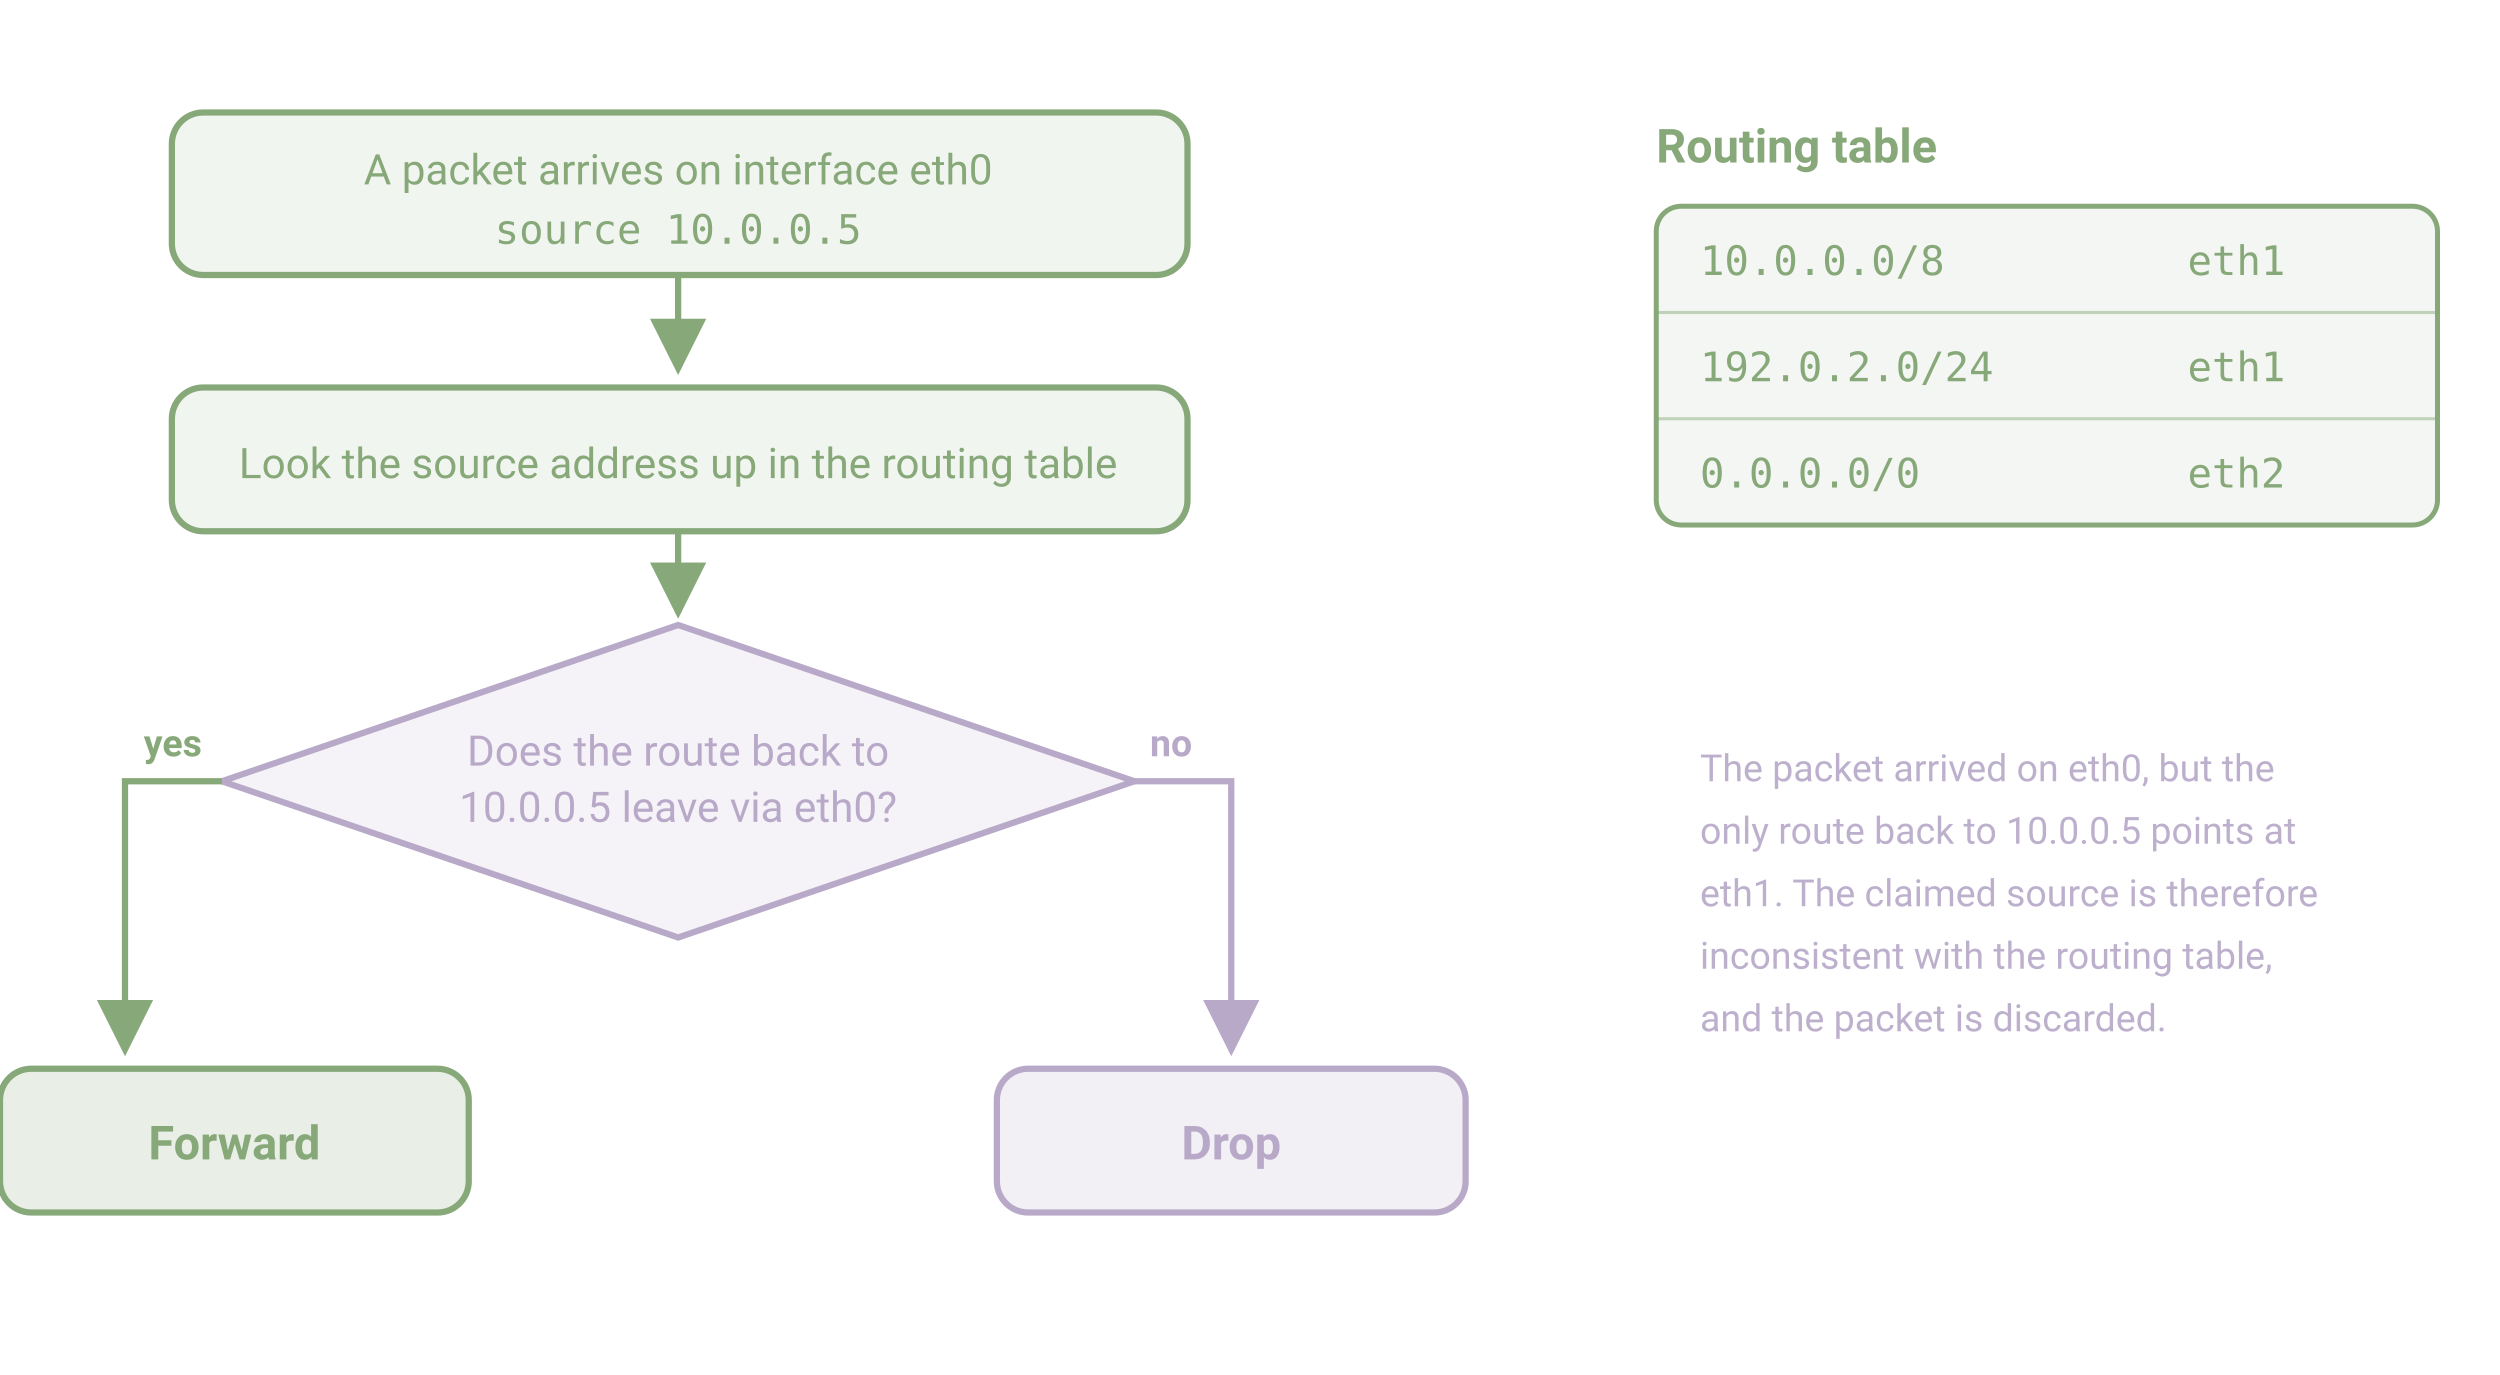
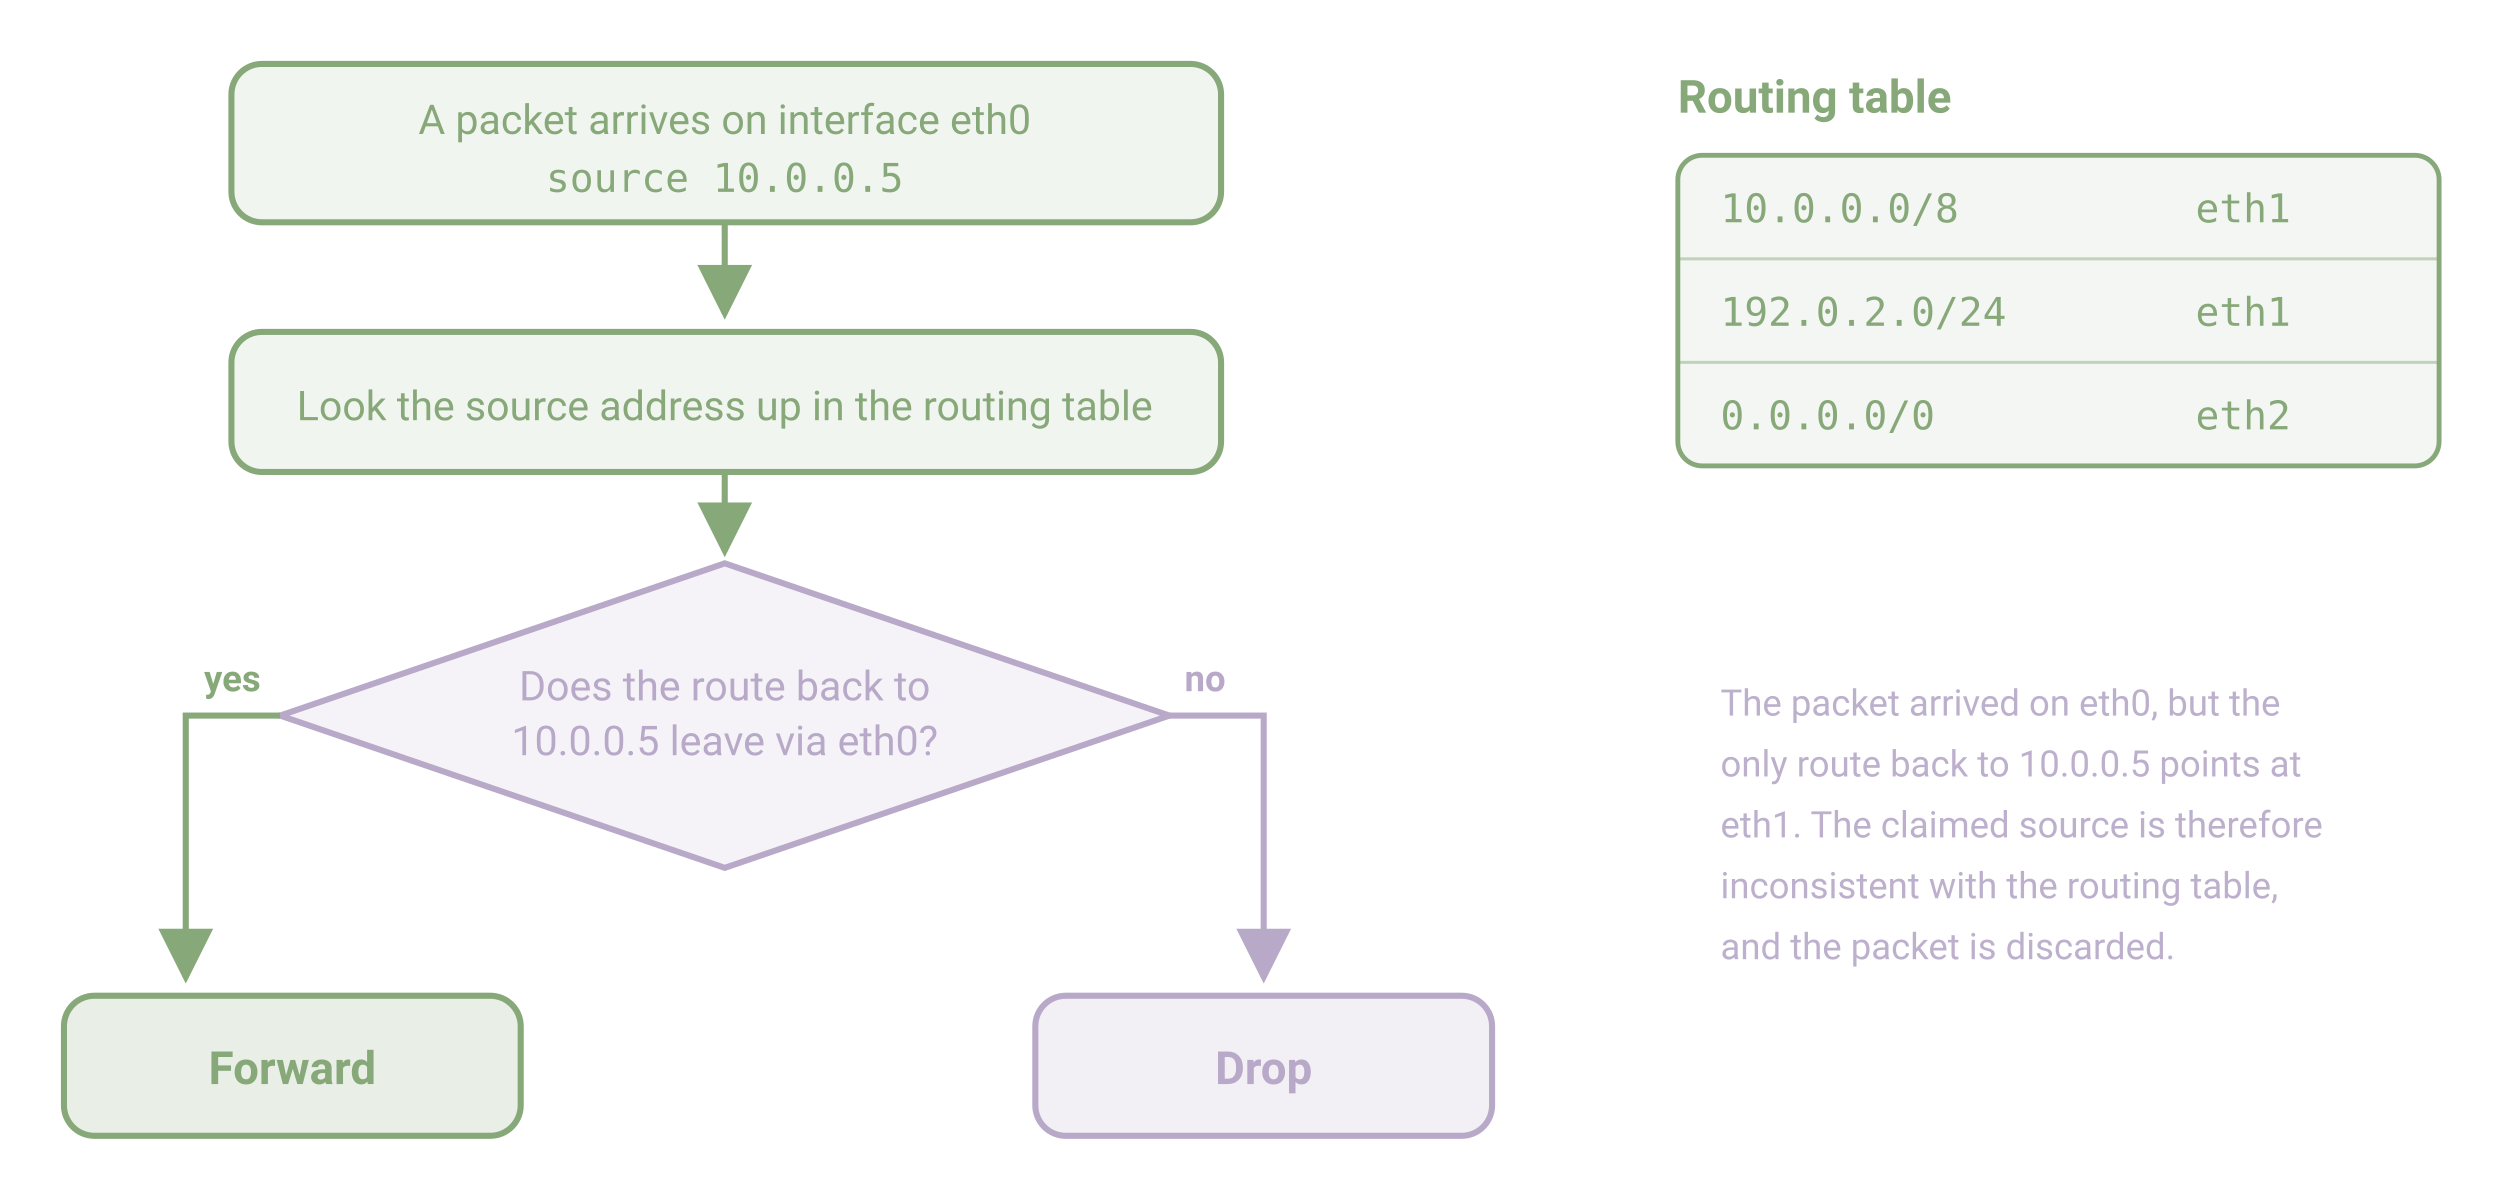
- <svg xmlns="http://www.w3.org/2000/svg" width="800" height="440" viewBox="0 0 800 440" role="img" aria-labelledby="t d">
+ <svg xmlns="http://www.w3.org/2000/svg" width="821" height="394" viewBox="-21 15 821 394" role="img" aria-labelledby="t d">
  <defs>
    <marker id="as" markerWidth="9" markerHeight="9" refX="8" refY="4.5" orient="auto">
      <path d="M0,0 L9,4.5 L0,9 Z" fill="#87A878" />
    </marker>
    <marker id="al" markerWidth="9" markerHeight="9" refX="8" refY="4.5" orient="auto">
      <path d="M0,0 L9,4.5 L0,9 Z" fill="#B8A9C9" />
    </marker>
  </defs>
  <style>
 text{font-family:'Segoe UI',system-ui,-apple-system,Roboto,Arial,sans-serif}
 .st{font-size:13.5px}
 .hd{font-size:15px;font-weight:600}
 .mn{font-size:13px;font-family:ui-monospace,'DejaVu Sans Mono',Consolas,monospace}
 .lb{font-size:12px;font-weight:600}
 .nt{font-size:12px;fill-opacity:.92}
 .sg{fill:#87A878}.lv{fill:#B8A9C9}
</style>
  <rect x="55" y="36" width="325" height="52" rx="10" fill="#87A878" fill-opacity=".12" stroke="#87A878" stroke-width="2" />
  <text class="st sg" x="217" y="59" text-anchor="middle">A packet arrives on interface eth0</text>
  <text class="mn sg" x="217" y="78" text-anchor="middle">source 10.0.0.5</text>
  <line x1="217" y1="88" x2="217" y2="118" stroke="#87A878" stroke-width="2" marker-end="url(#as)" />
  <rect x="55" y="124" width="325" height="46" rx="10" fill="#87A878" fill-opacity=".12" stroke="#87A878" stroke-width="2" />
  <text class="st sg" x="217" y="153" text-anchor="middle">Look the source address up in the routing table</text>
  <line x1="217" y1="170" x2="217" y2="196" stroke="#87A878" stroke-width="2" marker-end="url(#as)" />
  <path d="M217 200 L363 250 L217 300 L71 250 Z" fill="#B8A9C9" fill-opacity=".14" stroke="#B8A9C9" stroke-width="2" />
  <text class="st lv" x="217" y="245" text-anchor="middle">Does the route back to</text>
  <text class="st lv" x="217" y="263" text-anchor="middle">10.0.0.5 leave via eth0?</text>
  <path d="M71 250 L40 250 L40 336" fill="none" stroke="#87A878" stroke-width="2" marker-end="url(#as)" />
  <text class="lb sg" x="46" y="242">yes</text>
  <rect x="0" y="342" width="150" height="46" rx="10" fill="#87A878" fill-opacity=".18" stroke="#87A878" stroke-width="2" />
  <text class="hd sg" x="75" y="371" text-anchor="middle">Forward</text>
  <path d="M363 250 L394 250 L394 336" fill="none" stroke="#B8A9C9" stroke-width="2" marker-end="url(#al)" />
  <text class="lb lv" x="368" y="242">no</text>
  <rect x="319" y="342" width="150" height="46" rx="10" fill="#B8A9C9" fill-opacity=".18" stroke="#B8A9C9" stroke-width="2" />
  <text class="hd lv" x="394" y="371" text-anchor="middle">Drop</text>
  <text class="hd sg" x="530" y="52">Routing table</text>
  <g>
    <rect x="530" y="66" width="250" height="102" rx="8" fill="#87A878" fill-opacity=".10" stroke="#87A878" stroke-width="1.6" />
    <line x1="530" y1="100" x2="780" y2="100" stroke="#87A878" stroke-width="1" stroke-opacity=".45" />
    <line x1="530" y1="134" x2="780" y2="134" stroke="#87A878" stroke-width="1" stroke-opacity=".45" />
    <text class="mn sg" x="544" y="88">10.0.0.0/8</text>
    <text class="mn sg" x="700" y="88">eth1</text>
    <text class="mn sg" x="544" y="122">192.0.2.0/24</text>
    <text class="mn sg" x="700" y="122">eth1</text>
    <text class="mn sg" x="544" y="156">0.0.0.0/0</text>
    <text class="mn sg" x="700" y="156">eth2</text>
  </g>
  <text class="nt lv" x="544" y="250">The packet arrived on eth0, but the</text>
  <text class="nt lv" x="544" y="270">only route back to 10.0.0.5 points at</text>
  <text class="nt lv" x="544" y="290">eth1. The claimed source is therefore</text>
  <text class="nt lv" x="544" y="310">inconsistent with the routing table,</text>
  <text class="nt lv" x="544" y="330">and the packet is discarded.</text>
</svg>
